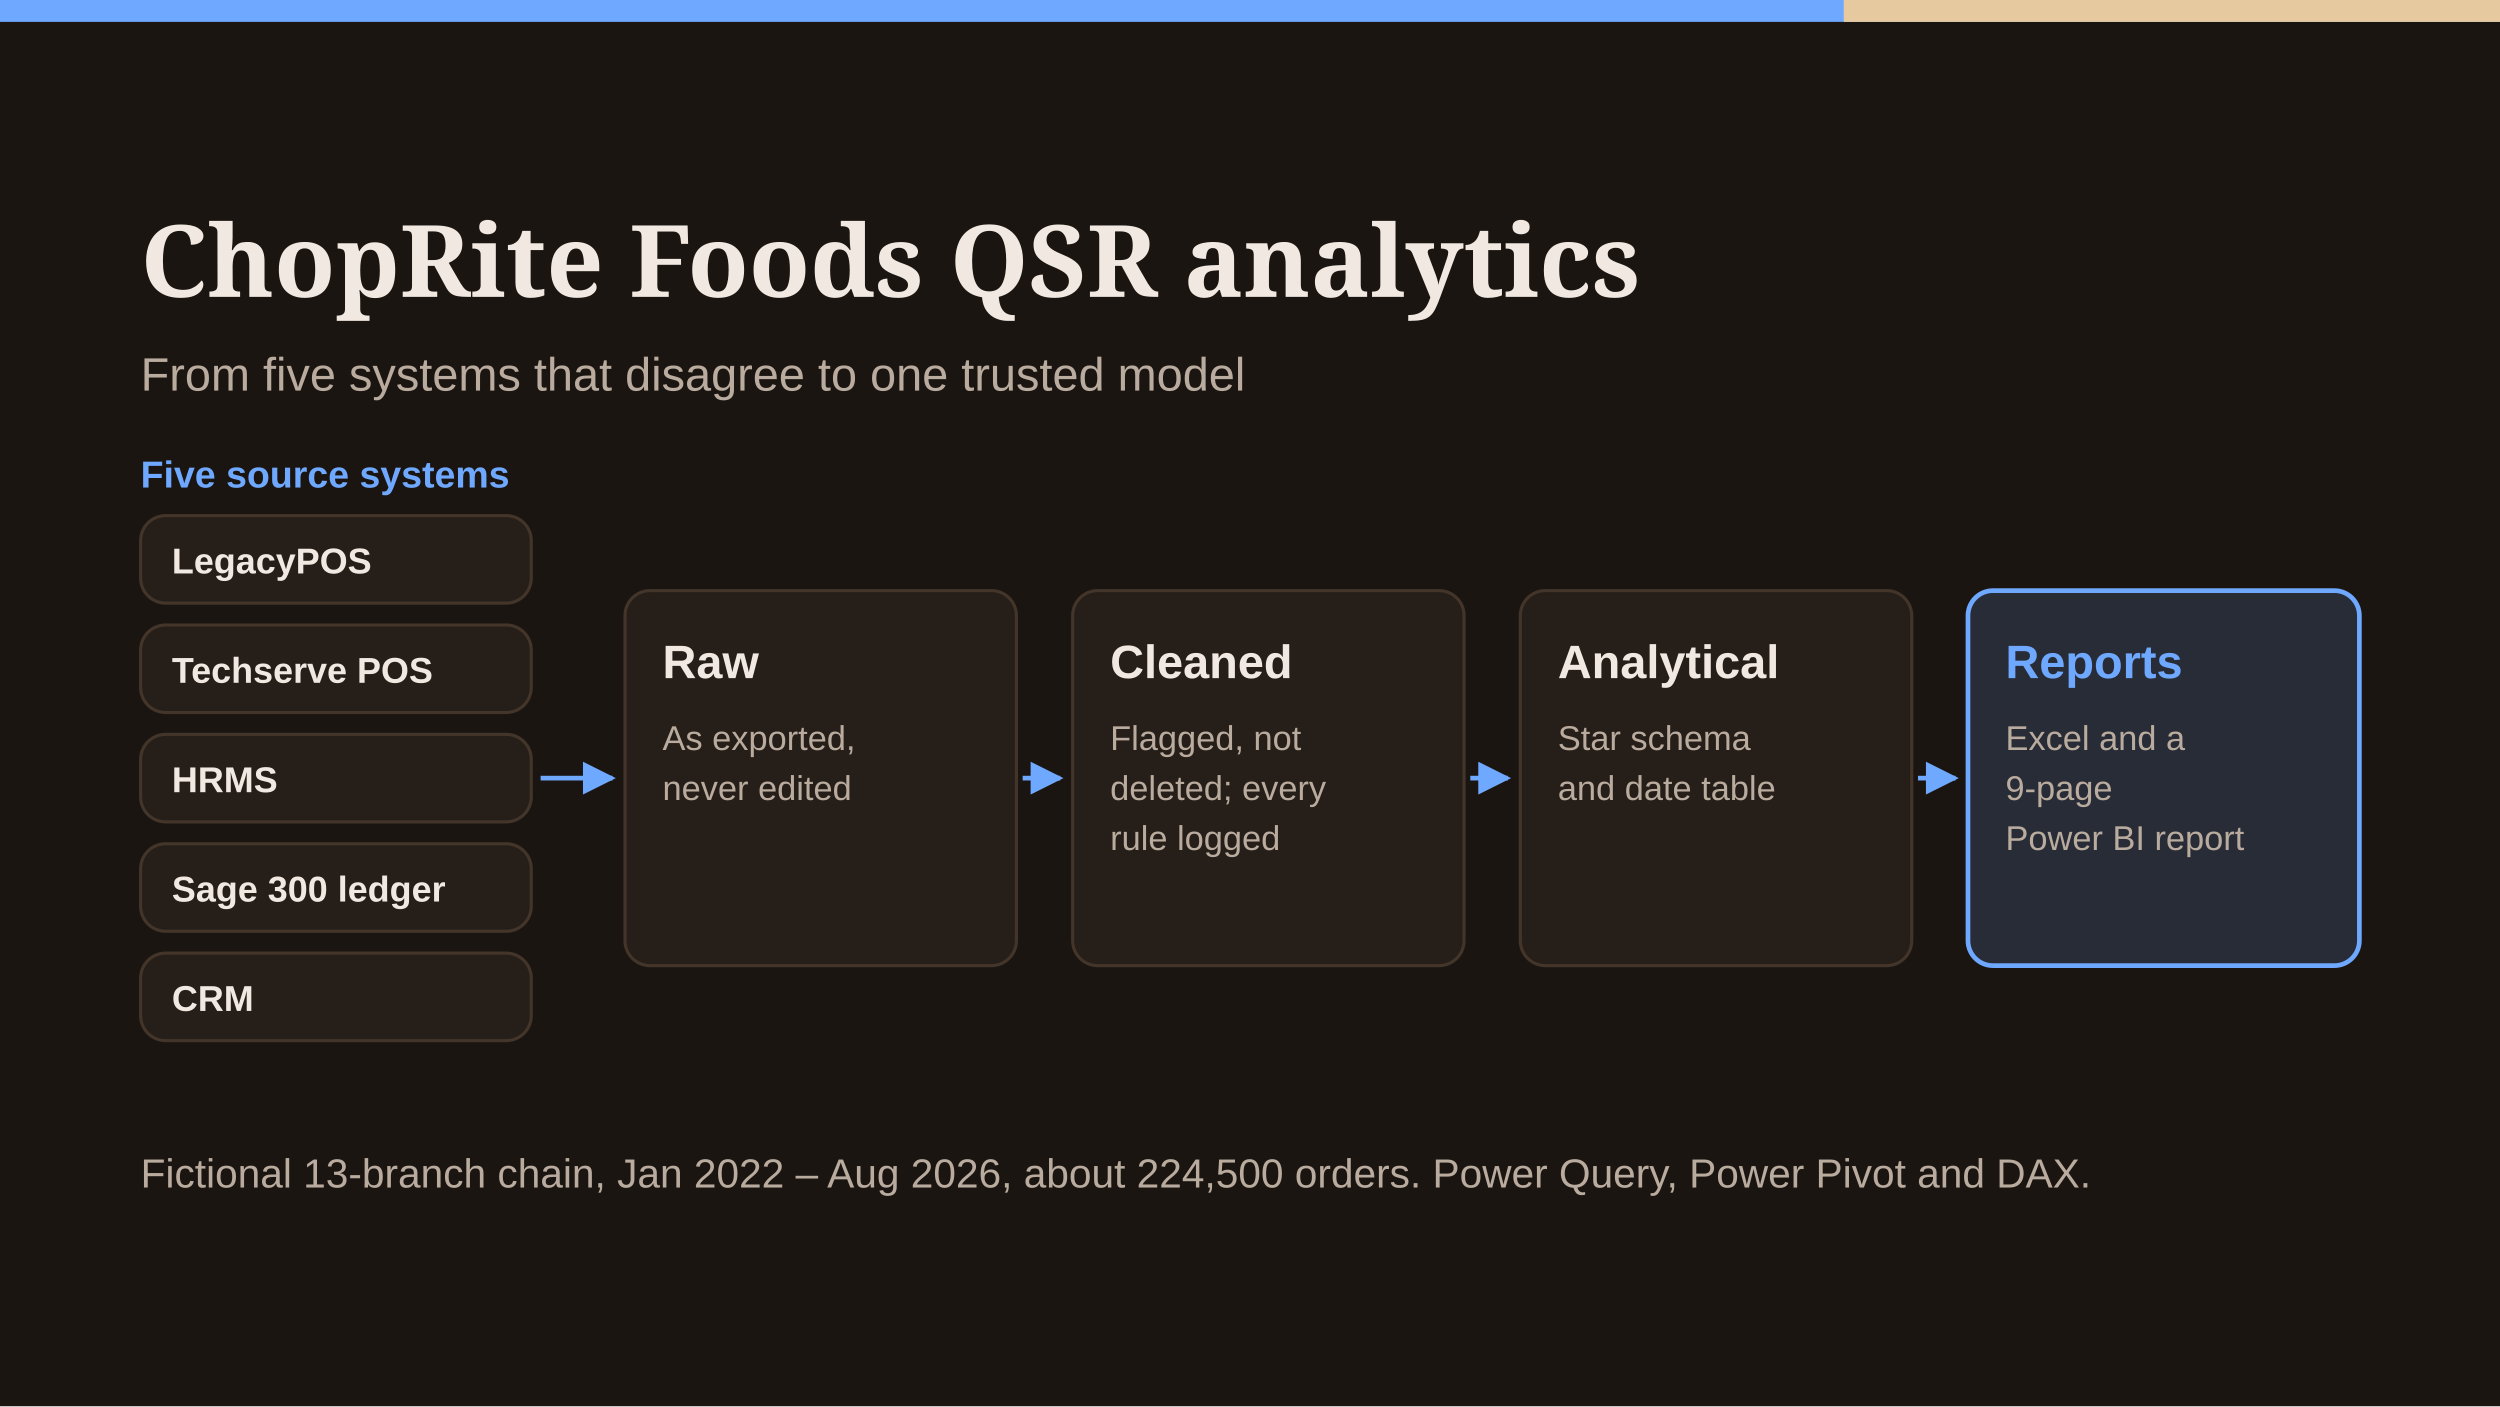
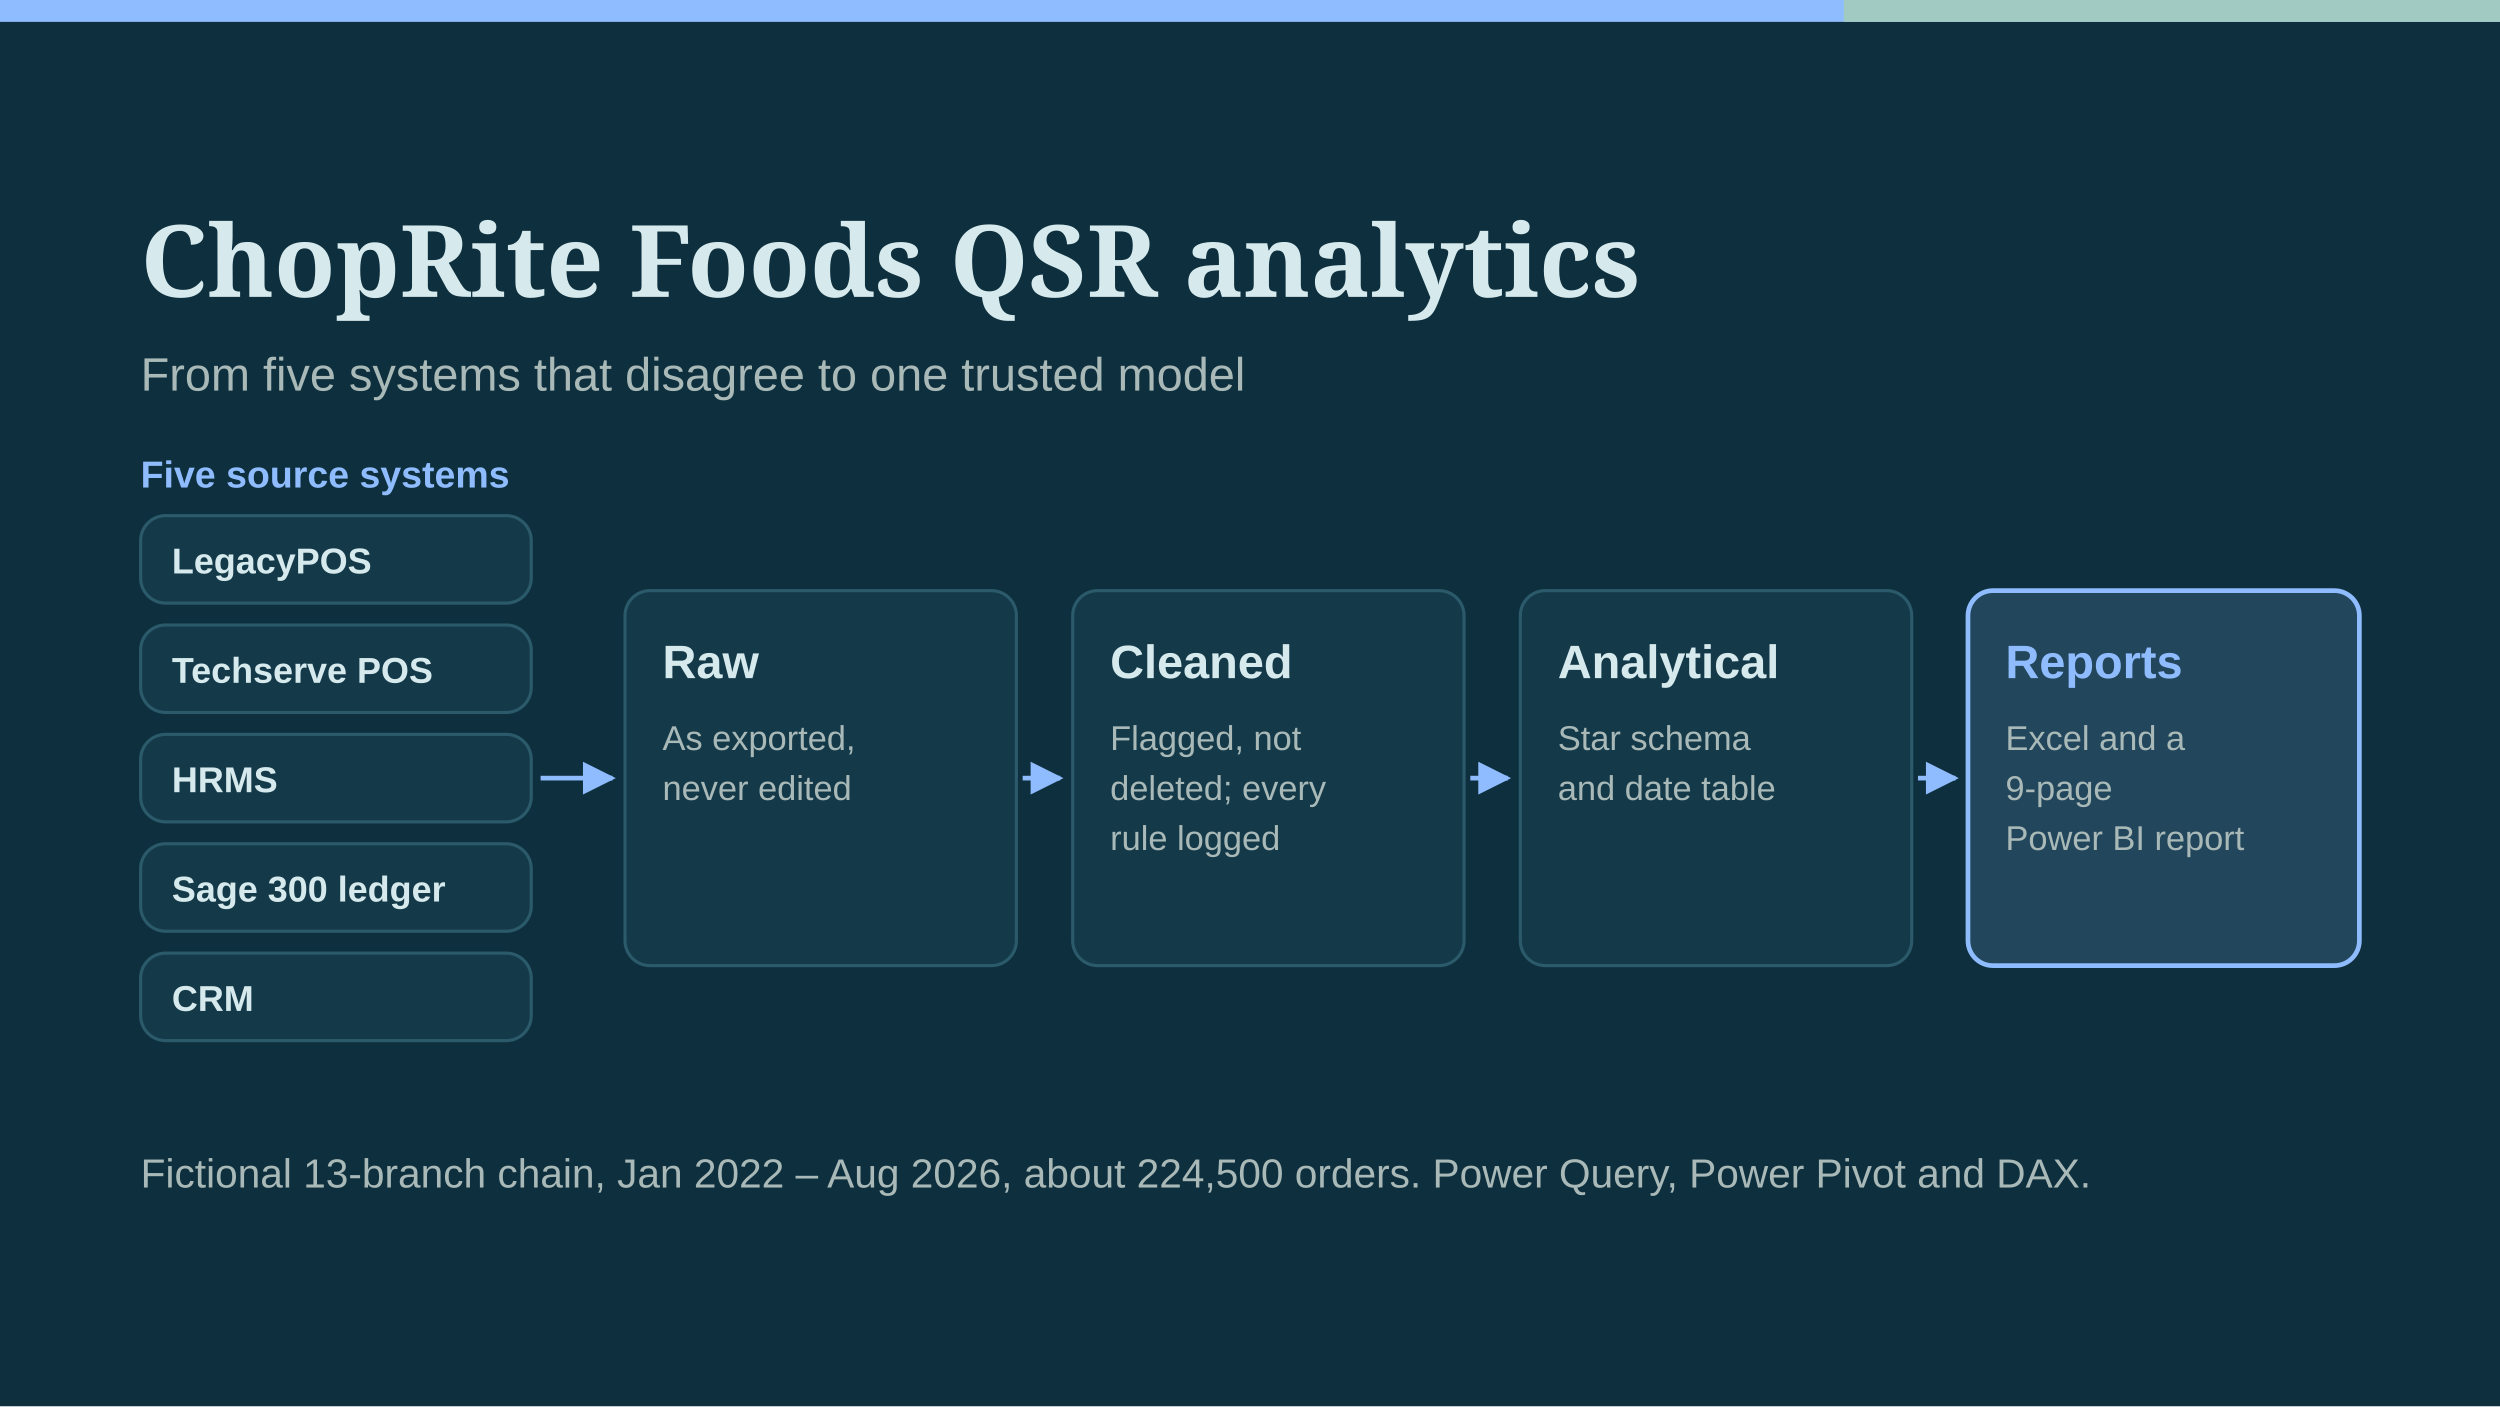
<svg xmlns="http://www.w3.org/2000/svg" viewBox="0 0 1600 900" role="img" aria-label="ChopRite data architecture: five source systems into raw, cleaned and analytical layers, then reports">
-   <rect width="1600" height="900" fill="#1b1511" />
-   <rect width="1600" height="14" fill="#6ea8ff" />
-   <rect x="1180" width="420" height="14" fill="#e7c9a0" />
+   <rect width="1600" height="900" fill="#0E2F3D" />
+   <rect width="1600" height="14" fill="#8fbcff" />
+   <rect x="1180" width="420" height="14" fill="#A1CAC2" />
  <defs>
    <marker id="a" viewBox="0 0 10 10" refX="9" refY="5" markerWidth="7" markerHeight="7" orient="auto">
-       <path d="M0 0L10 5L0 10z" fill="#6ea8ff" />
+       <path d="M0 0L10 5L0 10z" fill="#8fbcff" />
    </marker>
  </defs>
-   <text x="90" y="190" font-family="'Source Serif 4',Georgia,serif" font-size="64" font-weight="700" fill="#f1e9e1">ChopRite Foods QSR analytics</text>
-   <text x="90" y="250" font-family="'Public Sans','Segoe UI',Arial,sans-serif" font-size="30" fill="#b9ab9e">From five systems that disagree to one trusted model</text>
-   <rect x="90.0" y="330.0" width="250.0" height="56.0" rx="16" fill="#261e18" fill-opacity="1" stroke="#433529" stroke-width="2" />
-   <text x="110" y="367" font-family="'Public Sans','Segoe UI',Arial,sans-serif" font-size="23" font-weight="600" fill="#f1e9e1" text-anchor="start">LegacyPOS</text>
-   <rect x="90.0" y="400.0" width="250.0" height="56.0" rx="16" fill="#261e18" fill-opacity="1" stroke="#433529" stroke-width="2" />
-   <text x="110" y="437" font-family="'Public Sans','Segoe UI',Arial,sans-serif" font-size="23" font-weight="600" fill="#f1e9e1" text-anchor="start">Techserve POS</text>
-   <rect x="90.0" y="470.0" width="250.0" height="56.0" rx="16" fill="#261e18" fill-opacity="1" stroke="#433529" stroke-width="2" />
-   <text x="110" y="507" font-family="'Public Sans','Segoe UI',Arial,sans-serif" font-size="23" font-weight="600" fill="#f1e9e1" text-anchor="start">HRMS</text>
-   <rect x="90.0" y="540.0" width="250.0" height="56.0" rx="16" fill="#261e18" fill-opacity="1" stroke="#433529" stroke-width="2" />
-   <text x="110" y="577" font-family="'Public Sans','Segoe UI',Arial,sans-serif" font-size="23" font-weight="600" fill="#f1e9e1" text-anchor="start">Sage 300 ledger</text>
-   <rect x="90.0" y="610.0" width="250.0" height="56.0" rx="16" fill="#261e18" fill-opacity="1" stroke="#433529" stroke-width="2" />
-   <text x="110" y="647" font-family="'Public Sans','Segoe UI',Arial,sans-serif" font-size="23" font-weight="600" fill="#f1e9e1" text-anchor="start">CRM</text>
-   <text x="90" y="312" font-family="'Public Sans','Segoe UI',Arial,sans-serif" font-size="24" font-weight="700" fill="#6ea8ff" text-anchor="start">Five source systems</text>
-   <path d="M346.0 498.0H392.0" stroke="#6ea8ff" stroke-width="3" marker-end="url(#a)" />
-   <rect x="400.0" y="378.0" width="250.5" height="240.0" rx="16" fill="#261e18" fill-opacity="1" stroke="#433529" stroke-width="2" />
-   <text x="424.0" y="434.0" font-family="'Public Sans','Segoe UI',Arial,sans-serif" font-size="30" font-weight="700" fill="#f1e9e1" text-anchor="start">Raw</text>
-   <text x="424.0" y="480.0" font-family="'Public Sans','Segoe UI',Arial,sans-serif" font-size="22" font-weight="400" fill="#b9ab9e" text-anchor="start">As exported,</text>
-   <text x="424.0" y="512.0" font-family="'Public Sans','Segoe UI',Arial,sans-serif" font-size="22" font-weight="400" fill="#b9ab9e" text-anchor="start">never edited</text>
-   <path d="M654.5 498.0H678.5" stroke="#6ea8ff" stroke-width="3" marker-end="url(#a)" />
-   <rect x="686.5" y="378.0" width="250.5" height="240.0" rx="16" fill="#261e18" fill-opacity="1" stroke="#433529" stroke-width="2" />
-   <text x="710.5" y="434.0" font-family="'Public Sans','Segoe UI',Arial,sans-serif" font-size="30" font-weight="700" fill="#f1e9e1" text-anchor="start">Cleaned</text>
-   <text x="710.5" y="480.0" font-family="'Public Sans','Segoe UI',Arial,sans-serif" font-size="22" font-weight="400" fill="#b9ab9e" text-anchor="start">Flagged, not</text>
-   <text x="710.5" y="512.0" font-family="'Public Sans','Segoe UI',Arial,sans-serif" font-size="22" font-weight="400" fill="#b9ab9e" text-anchor="start">deleted; every</text>
-   <text x="710.5" y="544.0" font-family="'Public Sans','Segoe UI',Arial,sans-serif" font-size="22" font-weight="400" fill="#b9ab9e" text-anchor="start">rule logged</text>
-   <path d="M941.0 498.0H965.0" stroke="#6ea8ff" stroke-width="3" marker-end="url(#a)" />
-   <rect x="973.0" y="378.0" width="250.5" height="240.0" rx="16" fill="#261e18" fill-opacity="1" stroke="#433529" stroke-width="2" />
-   <text x="997.0" y="434.0" font-family="'Public Sans','Segoe UI',Arial,sans-serif" font-size="30" font-weight="700" fill="#f1e9e1" text-anchor="start">Analytical</text>
-   <text x="997.0" y="480.0" font-family="'Public Sans','Segoe UI',Arial,sans-serif" font-size="22" font-weight="400" fill="#b9ab9e" text-anchor="start">Star schema</text>
-   <text x="997.0" y="512.0" font-family="'Public Sans','Segoe UI',Arial,sans-serif" font-size="22" font-weight="400" fill="#b9ab9e" text-anchor="start">and date table</text>
-   <path d="M1227.5 498.0H1251.5" stroke="#6ea8ff" stroke-width="3" marker-end="url(#a)" />
-   <rect x="1259.5" y="378.0" width="250.5" height="240.0" rx="16" fill="#6ea8ff" fill-opacity="0.16" stroke="#6ea8ff" stroke-width="3" />
-   <text x="1283.5" y="434.0" font-family="'Public Sans','Segoe UI',Arial,sans-serif" font-size="30" font-weight="700" fill="#6ea8ff" text-anchor="start">Reports</text>
-   <text x="1283.5" y="480.0" font-family="'Public Sans','Segoe UI',Arial,sans-serif" font-size="22" font-weight="400" fill="#b9ab9e" text-anchor="start">Excel and a</text>
-   <text x="1283.5" y="512.0" font-family="'Public Sans','Segoe UI',Arial,sans-serif" font-size="22" font-weight="400" fill="#b9ab9e" text-anchor="start">9-page</text>
-   <text x="1283.5" y="544.0" font-family="'Public Sans','Segoe UI',Arial,sans-serif" font-size="22" font-weight="400" fill="#b9ab9e" text-anchor="start">Power BI report</text>
-   <text x="90" y="760" font-family="'Public Sans','Segoe UI',Arial,sans-serif" font-size="26" font-weight="400" fill="#b9ab9e" text-anchor="start">Fictional 13-branch chain, Jan 2022 – Aug 2026, about 224,500 orders. Power Query, Power Pivot and DAX.</text>
+   <text x="90" y="190" font-family="'Source Serif 4',Georgia,serif" font-size="64" font-weight="700" fill="#D6EAED">ChopRite Foods QSR analytics</text>
+   <text x="90" y="250" font-family="'Public Sans','Segoe UI',Arial,sans-serif" font-size="30" fill="#A9B9B8">From five systems that disagree to one trusted model</text>
+   <rect x="90.0" y="330.0" width="250.0" height="56.0" rx="16" fill="#143a4a" fill-opacity="1" stroke="#2b5a6a" stroke-width="2" />
+   <text x="110" y="367" font-family="'Public Sans','Segoe UI',Arial,sans-serif" font-size="23" font-weight="600" fill="#D6EAED" text-anchor="start">LegacyPOS</text>
+   <rect x="90.0" y="400.0" width="250.0" height="56.0" rx="16" fill="#143a4a" fill-opacity="1" stroke="#2b5a6a" stroke-width="2" />
+   <text x="110" y="437" font-family="'Public Sans','Segoe UI',Arial,sans-serif" font-size="23" font-weight="600" fill="#D6EAED" text-anchor="start">Techserve POS</text>
+   <rect x="90.0" y="470.0" width="250.0" height="56.0" rx="16" fill="#143a4a" fill-opacity="1" stroke="#2b5a6a" stroke-width="2" />
+   <text x="110" y="507" font-family="'Public Sans','Segoe UI',Arial,sans-serif" font-size="23" font-weight="600" fill="#D6EAED" text-anchor="start">HRMS</text>
+   <rect x="90.0" y="540.0" width="250.0" height="56.0" rx="16" fill="#143a4a" fill-opacity="1" stroke="#2b5a6a" stroke-width="2" />
+   <text x="110" y="577" font-family="'Public Sans','Segoe UI',Arial,sans-serif" font-size="23" font-weight="600" fill="#D6EAED" text-anchor="start">Sage 300 ledger</text>
+   <rect x="90.0" y="610.0" width="250.0" height="56.0" rx="16" fill="#143a4a" fill-opacity="1" stroke="#2b5a6a" stroke-width="2" />
+   <text x="110" y="647" font-family="'Public Sans','Segoe UI',Arial,sans-serif" font-size="23" font-weight="600" fill="#D6EAED" text-anchor="start">CRM</text>
+   <text x="90" y="312" font-family="'Public Sans','Segoe UI',Arial,sans-serif" font-size="24" font-weight="700" fill="#8fbcff" text-anchor="start">Five source systems</text>
+   <path d="M346.0 498.0H392.0" stroke="#8fbcff" stroke-width="3" marker-end="url(#a)" />
+   <rect x="400.0" y="378.0" width="250.5" height="240.0" rx="16" fill="#143a4a" fill-opacity="1" stroke="#2b5a6a" stroke-width="2" />
+   <text x="424.0" y="434.0" font-family="'Public Sans','Segoe UI',Arial,sans-serif" font-size="30" font-weight="700" fill="#D6EAED" text-anchor="start">Raw</text>
+   <text x="424.0" y="480.0" font-family="'Public Sans','Segoe UI',Arial,sans-serif" font-size="22" font-weight="400" fill="#A9B9B8" text-anchor="start">As exported,</text>
+   <text x="424.0" y="512.0" font-family="'Public Sans','Segoe UI',Arial,sans-serif" font-size="22" font-weight="400" fill="#A9B9B8" text-anchor="start">never edited</text>
+   <path d="M654.5 498.0H678.5" stroke="#8fbcff" stroke-width="3" marker-end="url(#a)" />
+   <rect x="686.5" y="378.0" width="250.5" height="240.0" rx="16" fill="#143a4a" fill-opacity="1" stroke="#2b5a6a" stroke-width="2" />
+   <text x="710.5" y="434.0" font-family="'Public Sans','Segoe UI',Arial,sans-serif" font-size="30" font-weight="700" fill="#D6EAED" text-anchor="start">Cleaned</text>
+   <text x="710.5" y="480.0" font-family="'Public Sans','Segoe UI',Arial,sans-serif" font-size="22" font-weight="400" fill="#A9B9B8" text-anchor="start">Flagged, not</text>
+   <text x="710.5" y="512.0" font-family="'Public Sans','Segoe UI',Arial,sans-serif" font-size="22" font-weight="400" fill="#A9B9B8" text-anchor="start">deleted; every</text>
+   <text x="710.5" y="544.0" font-family="'Public Sans','Segoe UI',Arial,sans-serif" font-size="22" font-weight="400" fill="#A9B9B8" text-anchor="start">rule logged</text>
+   <path d="M941.0 498.0H965.0" stroke="#8fbcff" stroke-width="3" marker-end="url(#a)" />
+   <rect x="973.0" y="378.0" width="250.5" height="240.0" rx="16" fill="#143a4a" fill-opacity="1" stroke="#2b5a6a" stroke-width="2" />
+   <text x="997.0" y="434.0" font-family="'Public Sans','Segoe UI',Arial,sans-serif" font-size="30" font-weight="700" fill="#D6EAED" text-anchor="start">Analytical</text>
+   <text x="997.0" y="480.0" font-family="'Public Sans','Segoe UI',Arial,sans-serif" font-size="22" font-weight="400" fill="#A9B9B8" text-anchor="start">Star schema</text>
+   <text x="997.0" y="512.0" font-family="'Public Sans','Segoe UI',Arial,sans-serif" font-size="22" font-weight="400" fill="#A9B9B8" text-anchor="start">and date table</text>
+   <path d="M1227.5 498.0H1251.5" stroke="#8fbcff" stroke-width="3" marker-end="url(#a)" />
+   <rect x="1259.5" y="378.0" width="250.5" height="240.0" rx="16" fill="#8fbcff" fill-opacity="0.16" stroke="#8fbcff" stroke-width="3" />
+   <text x="1283.5" y="434.0" font-family="'Public Sans','Segoe UI',Arial,sans-serif" font-size="30" font-weight="700" fill="#8fbcff" text-anchor="start">Reports</text>
+   <text x="1283.5" y="480.0" font-family="'Public Sans','Segoe UI',Arial,sans-serif" font-size="22" font-weight="400" fill="#A9B9B8" text-anchor="start">Excel and a</text>
+   <text x="1283.5" y="512.0" font-family="'Public Sans','Segoe UI',Arial,sans-serif" font-size="22" font-weight="400" fill="#A9B9B8" text-anchor="start">9-page</text>
+   <text x="1283.5" y="544.0" font-family="'Public Sans','Segoe UI',Arial,sans-serif" font-size="22" font-weight="400" fill="#A9B9B8" text-anchor="start">Power BI report</text>
+   <text x="90" y="760" font-family="'Public Sans','Segoe UI',Arial,sans-serif" font-size="26" font-weight="400" fill="#A9B9B8" text-anchor="start">Fictional 13-branch chain, Jan 2022 – Aug 2026, about 224,500 orders. Power Query, Power Pivot and DAX.</text>
</svg>
